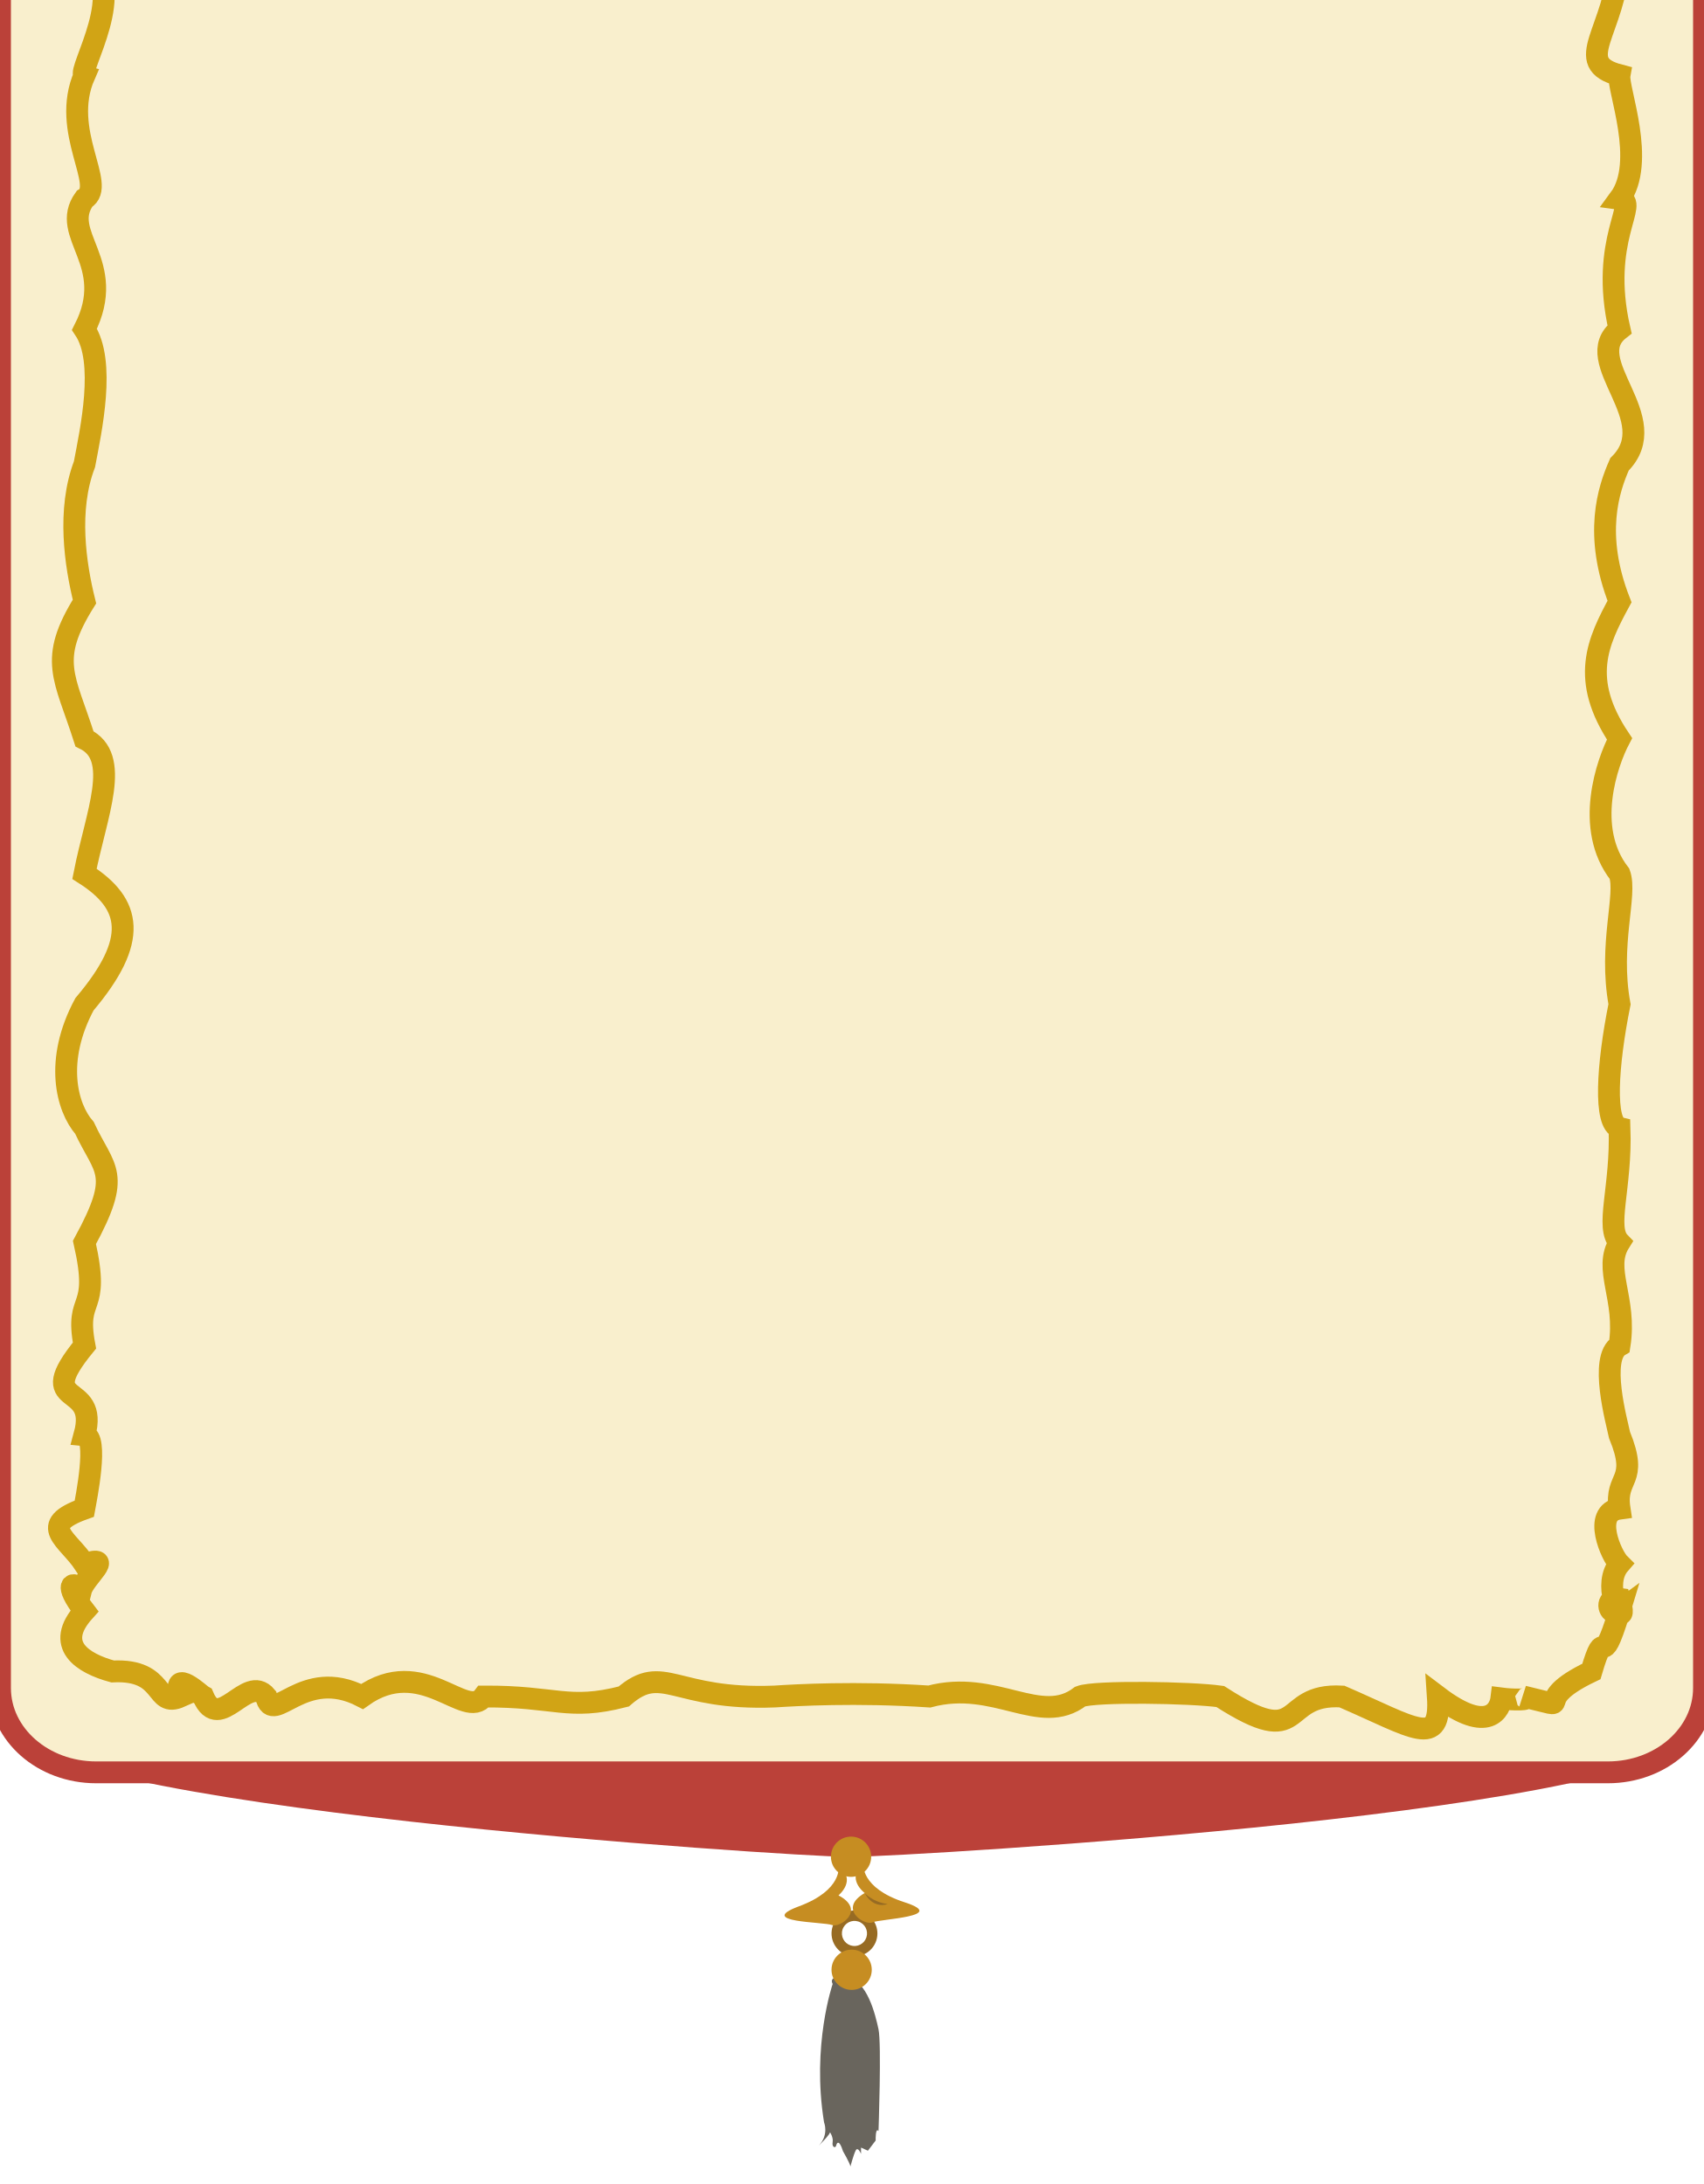
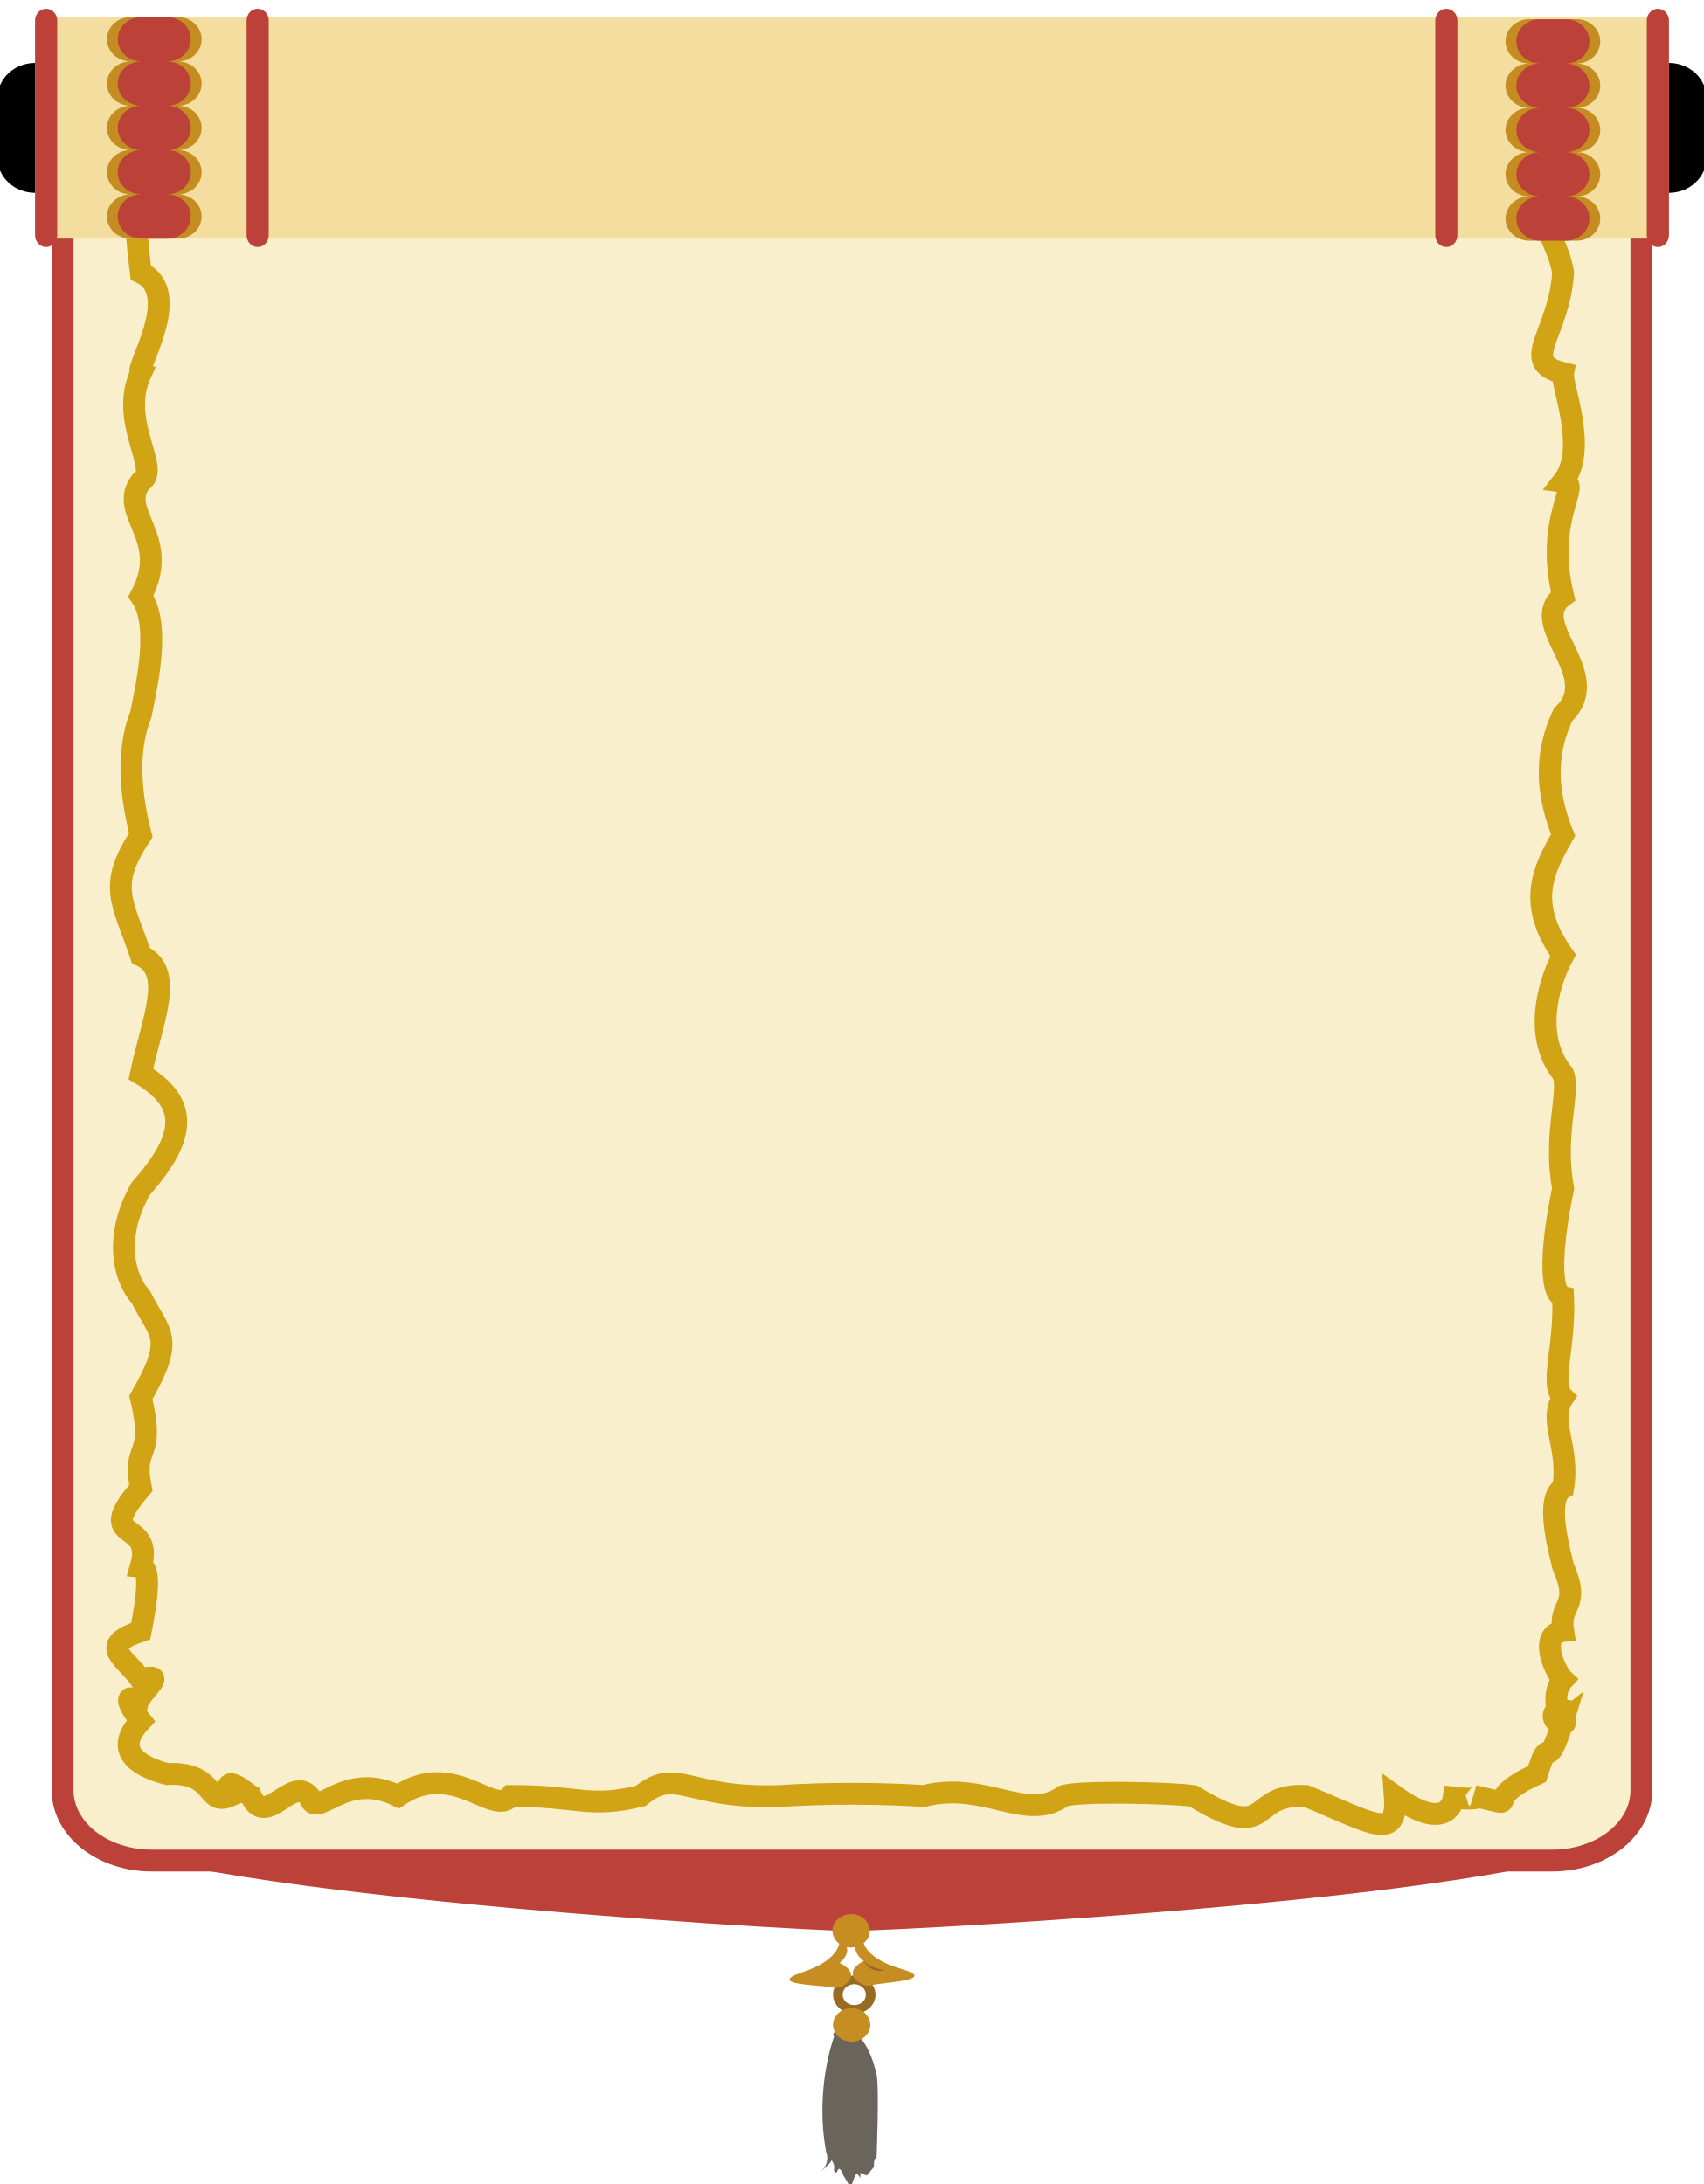
- <svg xmlns="http://www.w3.org/2000/svg" version="1.1" x="0px" y="0px" width="390px" height="500px" viewBox="0 0 390 500" enable-background="new 0 0 390 500" xml:space="preserve">
-   <g id="fond">
-     <path fill="#BB4139" d="M387.295,395.729c0,18.982-180.94,29.346-191.606,29.346h-2.377c-10.665,0-191.202-11.388-191.202-30.37   l0,0c0-18.983,6.537-30.371,17.202-30.371h351.377C381.354,364.334,387.295,376.746,387.295,395.729L387.295,395.729z" />
-     <path fill="#F9EFCD" stroke="#BB4139" stroke-width="5" stroke-miterlimit="10" d="M390,386.453c0,10.661-9.85,19.303-22,19.303H22   c-12.15,0-22-8.642-22-19.303v-449.81c0-10.661,9.85-19.303,22-19.303h346c12.15,0,22,8.642,22,19.303V386.453z" />
-     <path fill="#976B23" d="M389.77,179.859c0,0,2.436-1.746,3.244-3.896C393.014,175.965,393.599,180.221,389.77,179.859z" />
-     <g>
-       <path fill="#69655D" d="M190.578,454.194c0,0-4.858,14.074-1.971,31.705c0,0,1.161,2.789-1.19,5.308c0,0,2.839-2.788,2.531-3.148    c-0.31-0.36,0.855,1.079,0.625,2.339c-0.225,1.26,0.677,1.438,0.802,0.81c0.121-0.63,0.692-1.528,1.55,1.26    c0,0,1.571,2.698,1.714,3.508c0,0,0.74-2.789,1.228-3.688c0.488-0.899,1.201,0.81,1.201,0.81v-1.438l1.572,0.719l1.777-2.338    c0,0,0-0.9,0-0.45s-0.063-2.698,0.65-1.709c0,0,0.715-19.97,0-23.298c-0.714-3.328-2.586-11.244-7.221-11.873    C189.209,452.078,190.578,454.194,190.578,454.194z" />
-       <path fill="#976B23" d="M197.186,437.647c-2.754-0.895-5.719,0.614-6.615,3.371c-0.893,2.754,0.618,5.721,3.371,6.615    c2.759,0.896,5.721-0.618,6.617-3.372C201.454,441.505,199.943,438.543,197.186,437.647z M194.676,445.375    c-1.51-0.49-2.337-2.113-1.847-3.623c0.493-1.516,2.113-2.336,3.622-1.846c1.512,0.491,2.34,2.106,1.848,3.622    C197.809,445.039,196.188,445.866,194.676,445.375z" />
-       <circle fill="#C68D22" cx="194.783" cy="425.075" r="4.607" />
-       <circle fill="#C68D22" cx="194.917" cy="450.955" r="4.607" />
-       <path fill="#C68D22" d="M191.931,427.267c0,0,0.96,5.438-9.051,9.152c-10.012,3.714,5.68,3.553,7.544,4.288    c1.864,0.737,7.842-3.44,1.484-6.781C191.908,433.926,196.218,430.367,191.931,427.267z" />
-       <path fill="#C68D22" d="M197.607,426.733c0,0-0.732,5.478,9.427,8.768c10.162,3.297-5.529,3.791-7.358,4.599    c-1.826,0.815-7.979-3.113-1.771-6.715C197.904,433.387,193.452,430.012,197.607,426.733z" />
-       <path fill="#976B23" d="M197.904,433.387c0,0,1.729,2.033,5.25,2.52C203.148,435.904,199.963,437.219,197.904,433.387z" />
+ <svg xmlns="http://www.w3.org/2000/svg" version="1.1" id="Calque_1" x="0px" y="0px" width="390px" height="500px" viewBox="0 0 390 500" enable-background="new 0 0 390 500" xml:space="preserve">
+   <g>
+     <g id="fond">
+       <path fill="#BB4139" d="M373.168,417.603c0,15.803-167.647,24.43-177.529,24.43h-2.203c-9.881,0-177.154-9.479-177.154-25.282l0,0    c0-15.802,6.057-25.282,15.938-25.282h325.562C367.663,391.468,373.168,401.801,373.168,417.603L373.168,417.603z" />
+       <path fill="#F9EFCD" stroke="#BB4139" stroke-width="5" stroke-miterlimit="10" d="M375.674,409.88    c0,8.876-9.127,16.069-20.384,16.069H34.711c-11.258,0-20.384-7.193-20.384-16.069V35.423c0-8.875,9.126-16.069,20.384-16.069    H355.29c11.257,0,20.384,7.195,20.384,16.069V409.88z" />
+       <g>
+         <path fill="#69655D" d="M190.904,466.274c0,0-4.502,11.715-1.827,26.393c0,0,1.076,2.322-1.103,4.419c0,0,2.631-2.32,2.346-2.62     c-0.288-0.301,0.792,0.897,0.579,1.947c-0.209,1.049,0.627,1.196,0.743,0.675c0.111-0.525,0.64-1.273,1.436,1.048     c0,0,1.456,2.246,1.588,2.921c0,0,0.686-2.321,1.139-3.069c0.451-0.75,1.112,0.672,1.112,0.672v-1.195l1.456,0.599l1.646-1.947     c0,0,0-0.748,0-0.374s-0.059-2.246,0.602-1.423c0,0,0.664-16.624,0-19.395c-0.661-2.771-2.396-9.36-6.69-9.884     C189.635,464.513,190.904,466.274,190.904,466.274z" />
+         <path fill="#976B23" d="M197.026,452.499c-2.552-0.746-5.299,0.51-6.129,2.807c-0.827,2.293,0.573,4.762,3.123,5.506     c2.557,0.746,5.302-0.514,6.132-2.807C200.981,455.711,199.58,453.246,197.026,452.499z M194.7,458.932     c-1.399-0.407-2.166-1.758-1.711-3.016c0.456-1.262,1.957-1.943,3.355-1.537c1.401,0.409,2.169,1.754,1.712,3.016     C197.604,458.652,196.102,459.341,194.7,458.932z" />
+         <ellipse fill="#C68D22" cx="194.8" cy="442.033" rx="4.269" ry="3.835" />
+         <ellipse fill="#C68D22" cx="194.924" cy="463.577" rx="4.268" ry="3.835" />
+         <path fill="#C68D22" d="M192.156,443.858c0,0,0.889,4.526-8.386,7.618c-9.276,3.091,5.263,2.957,6.99,3.569     c1.728,0.614,7.266-2.864,1.375-5.646C192.136,449.4,196.128,446.438,192.156,443.858z" />
+         <path fill="#C68D22" d="M197.416,443.414c0,0-0.679,4.559,8.734,7.299c9.415,2.744-5.122,3.155-6.817,3.827     c-1.692,0.679-7.394-2.591-1.642-5.589C197.691,448.953,193.567,446.143,197.416,443.414z" />
+         <path fill="#976B23" d="M197.691,448.953c0,0,1.603,1.691,4.865,2.097C202.55,451.048,199.6,452.143,197.691,448.953z" />
+       </g>
+     </g>
+     <g id="deco">
+       <g>
+         <path fill="#F9EFCD" stroke="#D1A415" stroke-width="5" stroke-miterlimit="10" d="M357.76,393.983     c-0.027,0.09-0.054,0.164-0.08,0.251c0.576,0.725,0.922,0.195,0.08-2.688c-0.503-0.068-0.898-0.033-1.215,0.064     c0.28,1.083,0.681,1.976,1.026,2.477C357.634,394.056,357.697,394.031,357.76,393.983z" />
+         <path fill="#F9EFCD" stroke="#D1A415" stroke-width="5" stroke-miterlimit="10" d="M357.76,136.468     c-4.391-18.072,4.434-25.634,0-26.209c5.783-7.418-0.494-22.193,0-24.838c-10.303-2.543-0.927-8.758,0-23.009     c-1.604-9.311-7.71-11.116,0-20.723c-0.401-1.245-0.503-3.309-0.473-5.689H32.24c0,1.855,0,3.749,0,5.689     c-1.84,6.265-0.714,14.99,0,20.723c9.982,4.738-1.68,22.395,0,23.008c-5.222,11.284,4.827,22.158,0,24.838     c-5.5,7.22,7.201,12.816,0,26.208c4.599,6.513,1.341,20.371,0,27.124c-3.684,9.163-1.95,20.131,0,27.58     c-7.773,11.804-4.203,15.086,0,27.581c7.942,3.657,2.514,15.01,0,27.123c10.057,6.062,11.511,13.323,0,26.21     c-6.426,11.313-3.764,20.755,0,24.837c4.269,8.681,8.057,9.007,0,23.008c3.504,14.632-2.125,10.091,0,20.725     c-11.273,13.083,3.247,6.718,0,17.98c3.05,0.242,0.322,12.918-0.039,14.794c-10.11,3.413-3.51,6,0.039,11.109     c6.606-1.98-0.068,2.64-0.793,5.426c-1.559-2.157-3.791-1.616,0.793,4.021c-6.588,6.902-0.302,10.534,5.969,12.15     c11.545-0.548,8.67,7.476,14.415,5.033c-2.047-5.978,4.382-0.195,4.795,0c3.388,7.565,9.278-4.666,13.351,0     c1.413,6.148,7.704-6.199,20.348,0c12.789-8.629,21.896,4.974,25.793,0c15.353-0.083,17.805,2.901,29.68,0     c8.4-6.88,10.665,0.817,32.013,0c4.472-0.278,17.267-0.982,32.792,0c14.064-3.557,23.497,6.166,32.015,0     c3.046-1.144,23.534-0.826,29.681,0c18.526,11.309,12.165-0.749,25.791,0c15.337,6.283,21.111,10.61,20.352,0     c10.974,7.884,13.219,2.37,13.472,0.396c2.134,0.268,6.768,0.408,4.672-0.396c12.548,2.793,0.271,1.345,14.415-5.033     c3.214-10.341,1.645,1.156,5.888-11.901c-0.036-0.044-0.071-0.092-0.108-0.145c-1.763,0.987-2.894-1.904-1.026-2.477     c-0.56-2.158-0.633-5.062,1.216-7.074c-1.746-1.623-5.835-10.385,0-11.124c-1.063-6.607,4.157-5.21,0-14.781     c-0.553-2.542-4.405-15.55,0-17.98c1.583-9.478-3.569-15.335,0-20.723c-3.113-3.027,0.448-10.981,0-23.01     c-3.339-0.802-2.628-12.487,0-24.837c-2.318-12.057,1.632-22.012,0-26.21c-7.562-9.226-2.602-22.454,0-27.123     c-8.484-12.007-4.605-19.521,0-27.58c-5.555-13.476-2.336-22.579,0-27.58C367.531,154.43,349.104,142.843,357.76,136.468z" />
+       </g>
    </g>
  </g>
-   <g id="deco">
+   <g>
+     <path stroke="#000000" stroke-miterlimit="10" d="M16.157,36.038c0,4.202-3.64,7.607-8.129,7.607l0,0   c-4.49,0-8.129-3.405-8.129-7.607V22.515c0-4.202,3.639-7.607,8.129-7.607l0,0c4.489,0,8.129,3.405,8.129,7.607V36.038z" />
+     <path stroke="#000000" stroke-miterlimit="10" d="M390.102,36.038c0,4.202-3.639,7.607-8.129,7.607l0,0   c-4.491,0-8.13-3.405-8.13-7.607V22.515c0-4.202,3.639-7.607,8.13-7.607l0,0c4.49,0,8.129,3.405,8.129,7.607V36.038z" />
+     <rect x="8.029" y="3.919" fill="#F4DE9F" width="373.944" height="50.714" />
+     <path fill="#C58C22" d="M46.146,19.134c0-2.801-2.427-5.073-5.419-5.073c2.992,0,5.419-2.271,5.419-5.071   c0-2.8-2.427-5.072-5.419-5.072H29.887c-2.994,0-5.419,2.271-5.419,5.072s2.426,5.071,5.419,5.071   c-2.994,0-5.419,2.271-5.419,5.073c0,2.8,2.426,5.071,5.419,5.071c-2.994,0-5.419,2.271-5.419,5.071   c0,2.801,2.426,5.072,5.419,5.072c-2.994,0-5.419,2.271-5.419,5.07c0,2.803,2.426,5.073,5.419,5.073   c-2.994,0-5.419,2.271-5.419,5.07c0,2.802,2.426,5.073,5.419,5.073h10.839c2.992,0,5.419-2.271,5.419-5.073   c0-2.799-2.427-5.07-5.419-5.07c2.992,0,5.419-2.271,5.419-5.073c0-2.799-2.427-5.07-5.419-5.07c2.992,0,5.419-2.271,5.419-5.072   c0-2.8-2.427-5.071-5.419-5.071C43.719,24.206,46.146,21.935,46.146,19.134z" />
+     <path fill="#C58C22" d="M366.256,19.611c0-2.801-2.426-5.073-5.42-5.073c2.994,0,5.42-2.271,5.42-5.071   c0-2.8-2.426-5.072-5.42-5.072h-10.839c-2.994,0-5.419,2.271-5.419,5.072s2.425,5.071,5.419,5.071   c-2.994,0-5.419,2.271-5.419,5.073c0,2.8,2.425,5.072,5.419,5.072c-2.994,0-5.419,2.271-5.419,5.069   c0,2.801,2.425,5.074,5.419,5.074c-2.994,0-5.419,2.271-5.419,5.07c0,2.802,2.425,5.074,5.419,5.074   c-2.994,0-5.419,2.271-5.419,5.07c0,2.802,2.425,5.072,5.419,5.072h10.839c2.994,0,5.42-2.27,5.42-5.072   c0-2.798-2.426-5.07-5.42-5.07c2.994,0,5.42-2.271,5.42-5.074c0-2.799-2.426-5.07-5.42-5.07c2.994,0,5.42-2.273,5.42-5.074   c0-2.799-2.426-5.069-5.42-5.069C363.83,24.682,366.256,22.411,366.256,19.611z" />
+     <path fill="#BB4139" d="M38.247,54.634c2.992,0,5.419-2.271,5.419-5.072c0-2.798-2.427-5.07-5.419-5.07   c2.992,0,5.419-2.271,5.419-5.072c0-2.799-2.427-5.07-5.419-5.07c2.992,0,5.419-2.272,5.419-5.072c0-2.801-2.427-5.072-5.419-5.072   c2.992,0,5.419-2.271,5.419-5.071s-2.427-5.072-5.419-5.072c2.992,0,5.419-2.271,5.419-5.071s-2.427-5.072-5.419-5.072h-5.881   c-2.994,0-5.419,2.271-5.419,5.072s2.426,5.071,5.419,5.071c-2.994,0-5.419,2.271-5.419,5.072s2.426,5.071,5.419,5.071   c-2.994,0-5.419,2.27-5.419,5.072c0,2.8,2.426,5.072,5.419,5.072c-2.994,0-5.419,2.271-5.419,5.07c0,2.801,2.426,5.072,5.419,5.072   c-2.994,0-5.419,2.272-5.419,5.07c0,2.802,2.426,5.072,5.419,5.072H38.247z" />
+     <path fill="#BB4139" d="M358.358,55.11c2.992,0,5.419-2.271,5.419-5.072c0-2.797-2.427-5.07-5.419-5.07   c2.992,0,5.419-2.271,5.419-5.073c0-2.799-2.427-5.07-5.419-5.07c2.992,0,5.419-2.272,5.419-5.071c0-2.801-2.427-5.072-5.419-5.072   c2.992,0,5.419-2.271,5.419-5.071s-2.427-5.071-5.419-5.071c2.992,0,5.419-2.271,5.419-5.071s-2.427-5.072-5.419-5.072h-5.882   c-2.992,0-5.42,2.271-5.42,5.072s2.428,5.071,5.42,5.071c-2.992,0-5.42,2.271-5.42,5.071s2.428,5.071,5.42,5.071   c-2.992,0-5.42,2.27-5.42,5.072c0,2.799,2.428,5.071,5.42,5.071c-2.992,0-5.42,2.271-5.42,5.07c0,2.802,2.428,5.073,5.42,5.073   c-2.992,0-5.42,2.273-5.42,5.07c0,2.801,2.428,5.072,5.42,5.072H358.358z" />
    <g>
-       <path fill="#F9EFCD" stroke="#D1A415" stroke-width="5" stroke-miterlimit="10" d="M370.667,368.817    c-0.03,0.101-0.059,0.186-0.088,0.284c0.622,0.825,0.995,0.223,0.088-3.063c-0.544-0.077-0.971-0.036-1.313,0.075    c0.303,1.235,0.735,2.252,1.108,2.823C370.53,368.896,370.597,368.869,370.667,368.817z" />
-       <path fill="#F9EFCD" stroke="#D1A415" stroke-width="5" stroke-miterlimit="10" d="M370.667,75.388    c-4.74-20.592,4.784-29.209,0-29.864c6.241-8.453-0.535-25.289,0-28.302c-11.121-2.898-1.001-9.98,0-26.218    c-1.733-10.609-8.323-12.666,0-23.613c-0.435-1.419-0.544-3.77-0.511-6.482H19.333c0,2.114,0,4.271,0,6.482    c-1.986,7.139-0.77,17.081,0,23.613c10.774,5.399-1.813,25.518,0,26.217c-5.635,12.858,5.21,25.248,0,28.302    c-5.936,8.227,7.773,14.604,0,29.863c4.964,7.421,1.448,23.211,0,30.906c-3.975,10.44-2.104,22.938,0,31.426    c-8.389,13.45-4.536,17.19,0,31.427c8.573,4.167,2.713,17.104,0,30.905c10.855,6.907,12.424,15.181,0,29.865    c-6.935,12.891-4.062,23.652,0,28.301c4.608,9.892,8.697,10.264,0,26.218c3.782,16.671-2.294,11.498,0,23.613    c-12.167,14.908,3.504,7.654,0,20.488c3.292,0.277,0.348,14.721-0.042,16.857c-10.912,3.891-3.788,6.838,0.042,12.659    c7.13-2.254-0.073,3.007-0.855,6.183c-1.683-2.456-4.092-1.841,0.855,4.582c-7.11,7.863-0.326,12.002,6.443,13.845    c12.46-0.626,9.357,8.517,15.557,5.735c-2.209-6.811,4.73-0.224,5.176,0c3.656,8.62,10.014-5.316,14.409,0    c1.525,7.004,8.316-7.066,21.962,0c13.803-9.834,23.632,5.667,27.838,0c16.57-0.096,19.217,3.305,32.034,0    c9.067-7.842,11.511,0.93,34.552,0c4.826-0.316,18.636-1.118,35.392,0c15.179-4.052,25.36,7.027,34.552,0    c3.287-1.303,25.401-0.942,32.034,0c19.996,12.885,13.13-0.854,27.838,0c16.551,7.159,22.784,12.088,21.963,0    c11.845,8.983,14.269,2.699,14.54,0.452c2.304,0.305,7.305,0.464,5.044-0.452c13.542,3.183,0.292,1.532,15.557-5.735    c3.469-11.783,1.776,1.317,6.355-13.561c-0.039-0.05-0.077-0.104-0.117-0.164c-1.902,1.123-3.123-2.17-1.108-2.823    c-0.604-2.46-0.683-5.768,1.313-8.062c-1.885-1.848-6.298-11.832,0-12.675c-1.147-7.528,4.487-5.937,0-16.842    c-0.596-2.895-4.754-17.718,0-20.488c1.708-10.799-3.853-17.474,0-23.613c-3.36-3.449,0.484-12.511,0-26.218    c-3.604-0.912-2.836-14.229,0-28.301c-2.502-13.737,1.76-25.081,0-29.865c-8.162-10.513-2.808-25.585,0-30.905    c-9.157-13.682-4.971-22.243,0-31.427c-5.996-15.354-2.521-25.727,0-31.426C381.21,95.855,361.323,82.652,370.667,75.388z" />
+       <path fill="#BB4139" d="M61.5,53.865c0,1.484-1.132,2.688-2.529,2.688l0,0c-1.397,0-2.529-1.205-2.529-2.688V4.689    C56.443,3.203,57.575,2,58.971,2l0,0C60.369,2,61.5,3.204,61.5,4.689V53.865z" />
+       <path fill="#BB4139" d="M13.087,53.865c0,1.484-1.133,2.688-2.529,2.688l0,0c-1.397,0-2.529-1.205-2.529-2.688V4.689    C8.03,3.203,9.162,2,10.558,2l0,0c1.397,0,2.529,1.204,2.529,2.689V53.865z" />
+       <path fill="#BB4139" d="M333.559,53.865c0,1.484-1.133,2.688-2.529,2.688l0,0c-1.397,0-2.531-1.205-2.531-2.688V4.689    c0-1.486,1.134-2.689,2.531-2.689l0,0c1.396,0,2.529,1.204,2.529,2.689V53.865z" />
+       <path fill="#BB4139" d="M381.973,53.865c0,1.484-1.134,2.688-2.531,2.688l0,0c-1.396,0-2.529-1.205-2.529-2.688V4.689    c0-1.486,1.133-2.689,2.529-2.689l0,0c1.397,0,2.531,1.204,2.531,2.689V53.865z" />
    </g>
  </g>
</svg>
